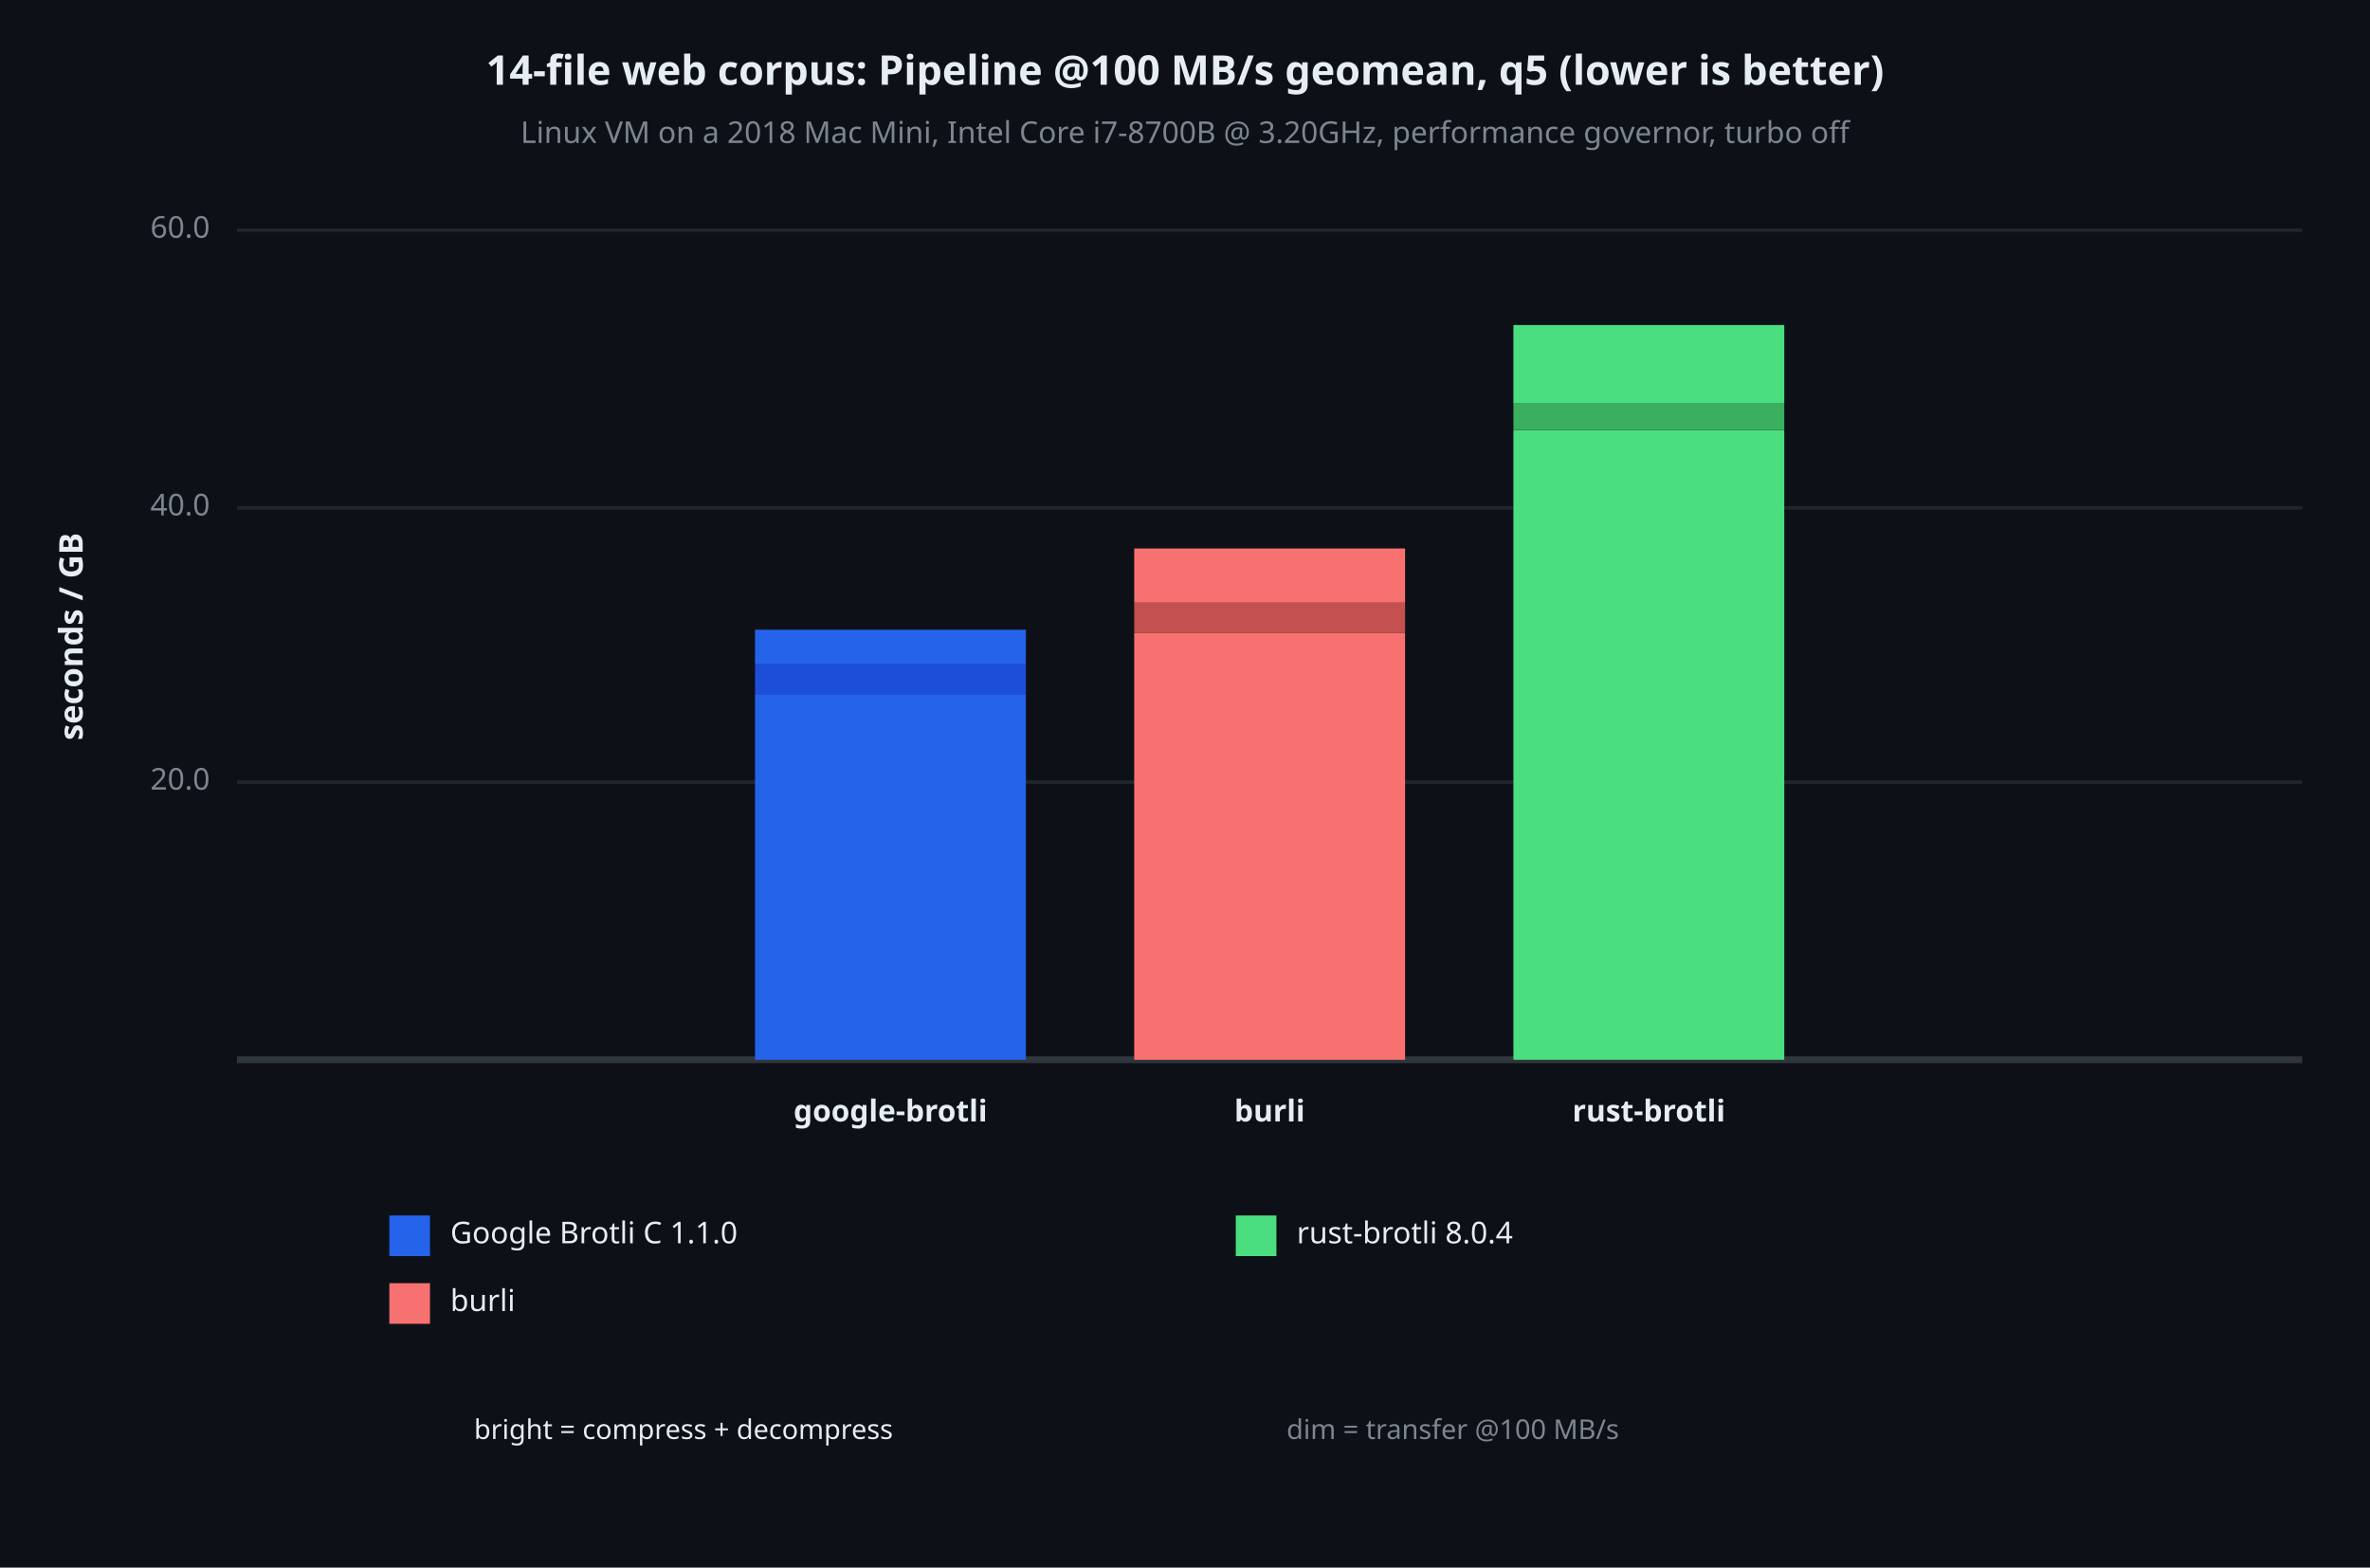
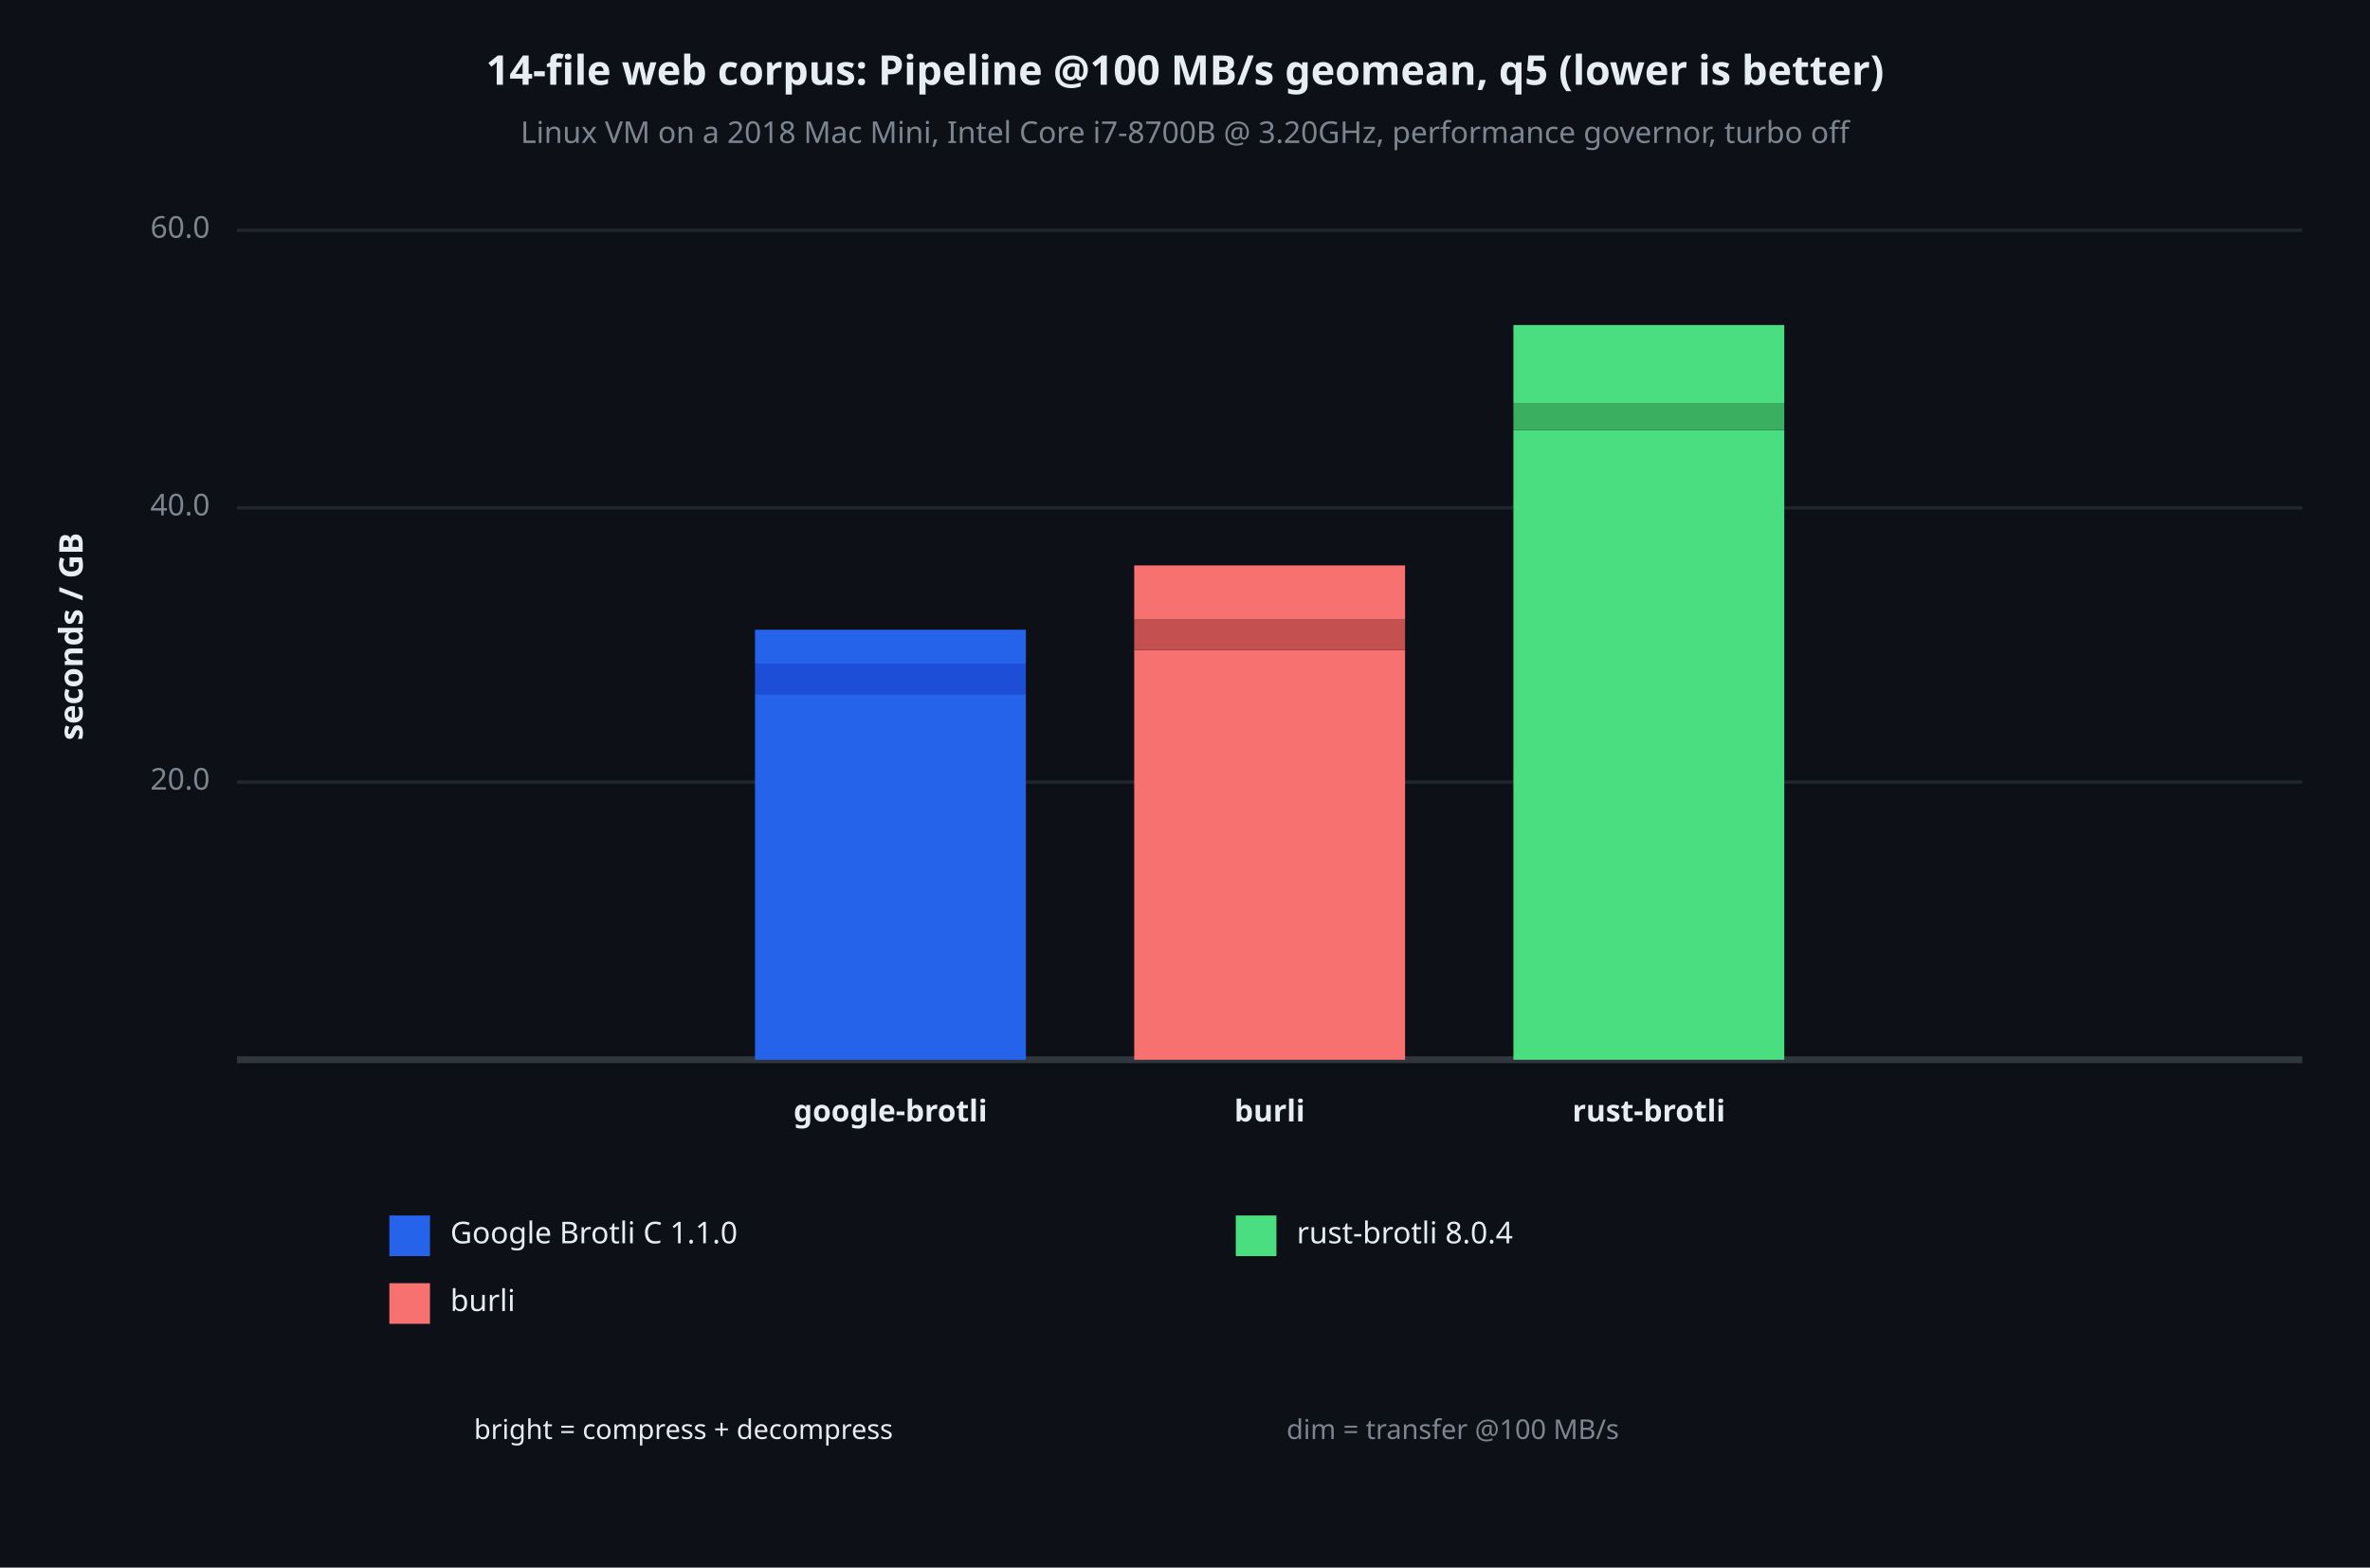
<svg xmlns="http://www.w3.org/2000/svg" viewBox="0 0 700 463" font-family="system-ui, -apple-system, sans-serif">
  <rect x="0" y="0" width="700" height="463" opacity="1" fill="#0D1117" stroke="none" />
  <text x="350" y="22" dy="0.5ex" text-anchor="middle" font-family="sans-serif" font-size="12.097" opacity="1" fill="#E6EDF3" font-weight="bold">
14-file web corpus: Pipeline @100 MB/s geomean, q5 (lower is better)
</text>
  <text x="350" y="40" dy="0.5ex" text-anchor="middle" font-family="sans-serif" font-size="8.871" opacity="1" fill="#7D8590">
Linux VM on a 2018 Mac Mini, Intel Core i7-8700B @ 3.20GHz, performance governor, turbo off
</text>
  <text x="22" y="188" dy="0.5ex" text-anchor="middle" font-family="sans-serif" font-size="9.677" opacity="1" fill="#E6EDF3" font-weight="bold" transform="rotate(270, 22, 188)">
seconds / GB
</text>
  <polyline fill="none" opacity="1" stroke="#21262D" stroke-width="1" points="70,231 680,231 " />
  <text x="62" y="231" dy="0.5ex" text-anchor="end" font-family="sans-serif" font-size="8.871" opacity="1" fill="#7D8590">
20.0
</text>
  <polyline fill="none" opacity="1" stroke="#21262D" stroke-width="1" points="70,150 680,150 " />
  <text x="62" y="150" dy="0.5ex" text-anchor="end" font-family="sans-serif" font-size="8.871" opacity="1" fill="#7D8590">
40.0
</text>
  <polyline fill="none" opacity="1" stroke="#21262D" stroke-width="1" points="70,68 680,68 " />
  <text x="62" y="68" dy="0.5ex" text-anchor="end" font-family="sans-serif" font-size="8.871" opacity="1" fill="#7D8590">
60.0
</text>
  <polyline fill="none" opacity="1" stroke="#30363D" stroke-width="2" points="70,313 680,313 " />
  <rect x="223" y="205" width="80" height="108" opacity="1" fill="#2563EB" stroke="none" />
  <rect x="223" y="196" width="80" height="9" opacity="1" fill="#1D4ED8" stroke="none" />
  <rect x="223" y="186" width="80" height="10" opacity="1" fill="#2563EB" stroke="none" />
  <text x="263" y="329" dy="0.5ex" text-anchor="middle" font-family="sans-serif" font-size="8.871" opacity="1" fill="#E6EDF3" font-weight="bold">
google-brotli
</text>
-   <rect x="335" y="187" width="80" height="126" opacity="1" fill="#F87171" stroke="none" />
-   <rect x="335" y="178" width="80" height="9" opacity="1" fill="#C45050" stroke="none" />
-   <rect x="335" y="162" width="80" height="16" opacity="1" fill="#F87171" stroke="none" />
+   <rect x="335" y="192" width="80" height="121" opacity="1" fill="#F87171" stroke="none" />
+   <rect x="335" y="183" width="80" height="9" opacity="1" fill="#C45050" stroke="none" />
+   <rect x="335" y="167" width="80" height="16" opacity="1" fill="#F87171" stroke="none" />
  <text x="375" y="329" dy="0.5ex" text-anchor="middle" font-family="sans-serif" font-size="8.871" opacity="1" fill="#E6EDF3" font-weight="bold">
burli
</text>
  <rect x="447" y="127" width="80" height="186" opacity="1" fill="#4ADE80" stroke="none" />
  <rect x="447" y="119" width="80" height="8" opacity="1" fill="#3AAF60" stroke="none" />
  <rect x="447" y="96" width="80" height="23" opacity="1" fill="#4ADE80" stroke="none" />
  <text x="487" y="329" dy="0.5ex" text-anchor="middle" font-family="sans-serif" font-size="8.871" opacity="1" fill="#E6EDF3" font-weight="bold">
rust-brotli
</text>
  <rect x="115" y="359" width="12" height="12" opacity="1" fill="#2563EB" stroke="none" />
  <text x="133" y="365" dy="0.5ex" text-anchor="start" font-family="sans-serif" font-size="8.871" opacity="1" fill="#E6EDF3">
Google Brotli C 1.1.0
</text>
  <rect x="115" y="379" width="12" height="12" opacity="1" fill="#F87171" stroke="none" />
  <text x="133" y="385" dy="0.5ex" text-anchor="start" font-family="sans-serif" font-size="8.871" opacity="1" fill="#E6EDF3">
burli
</text>
  <rect x="365" y="359" width="12" height="12" opacity="1" fill="#4ADE80" stroke="none" />
  <text x="383" y="365" dy="0.5ex" text-anchor="start" font-family="sans-serif" font-size="8.871" opacity="1" fill="#E6EDF3">
rust-brotli 8.0.4
</text>
  <text x="140" y="423" dy="0.5ex" text-anchor="start" font-family="sans-serif" font-size="8.065" opacity="1" fill="#E6EDF3">
bright = compress + decompress
</text>
  <text x="380" y="423" dy="0.5ex" text-anchor="start" font-family="sans-serif" font-size="8.065" opacity="1" fill="#7D8590">
dim = transfer @100 MB/s
</text>
</svg>
